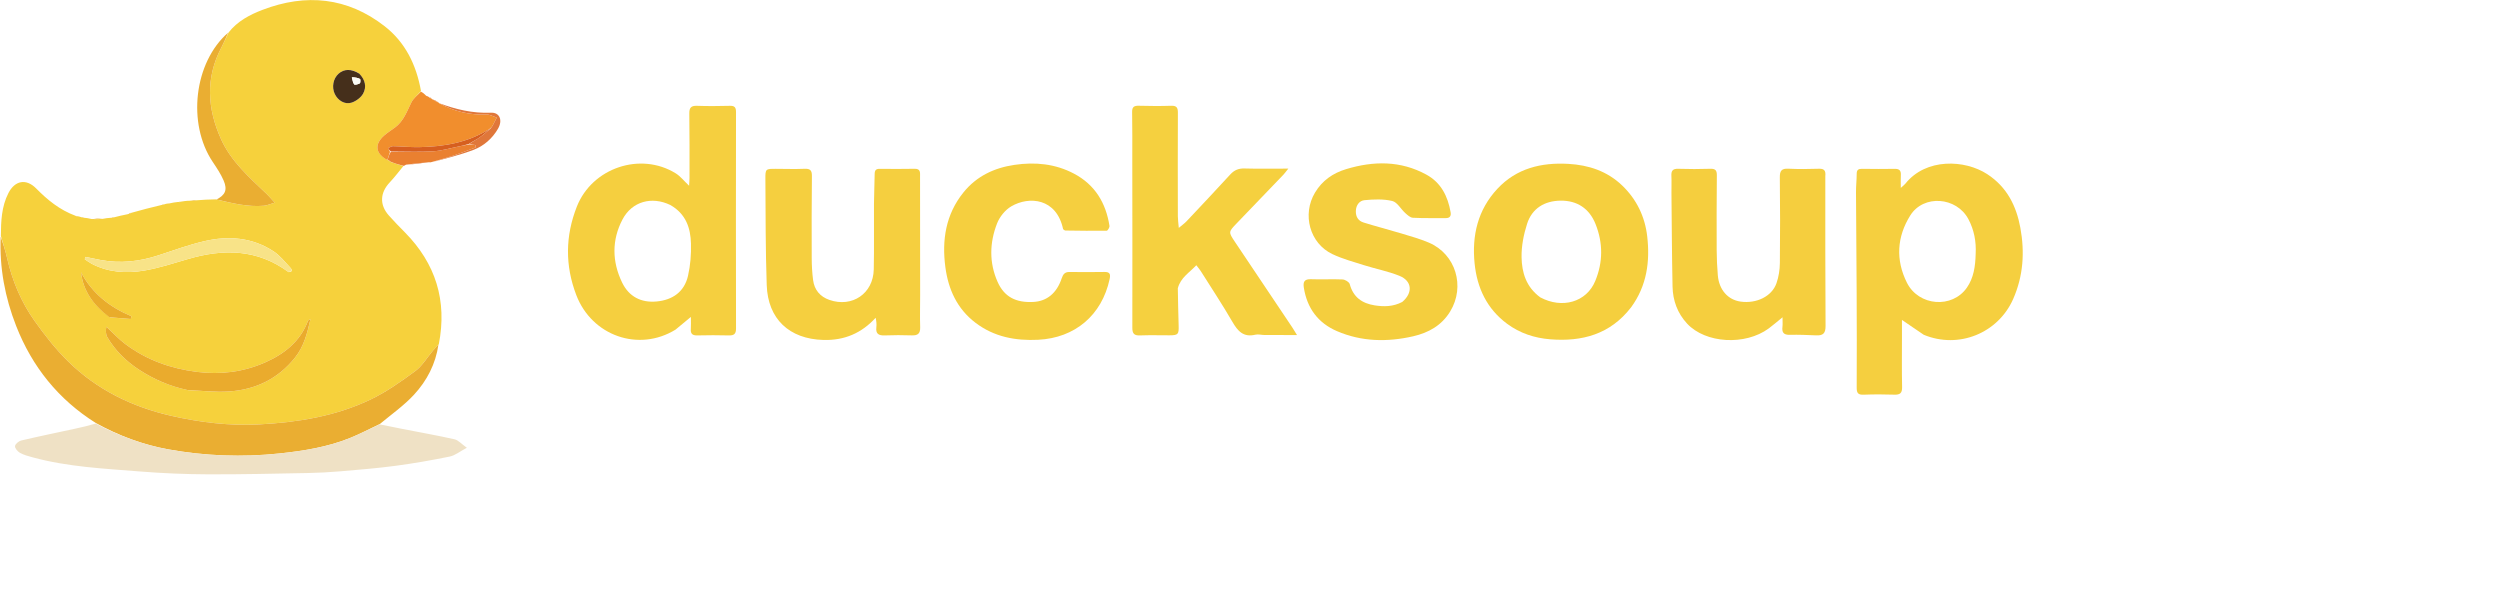
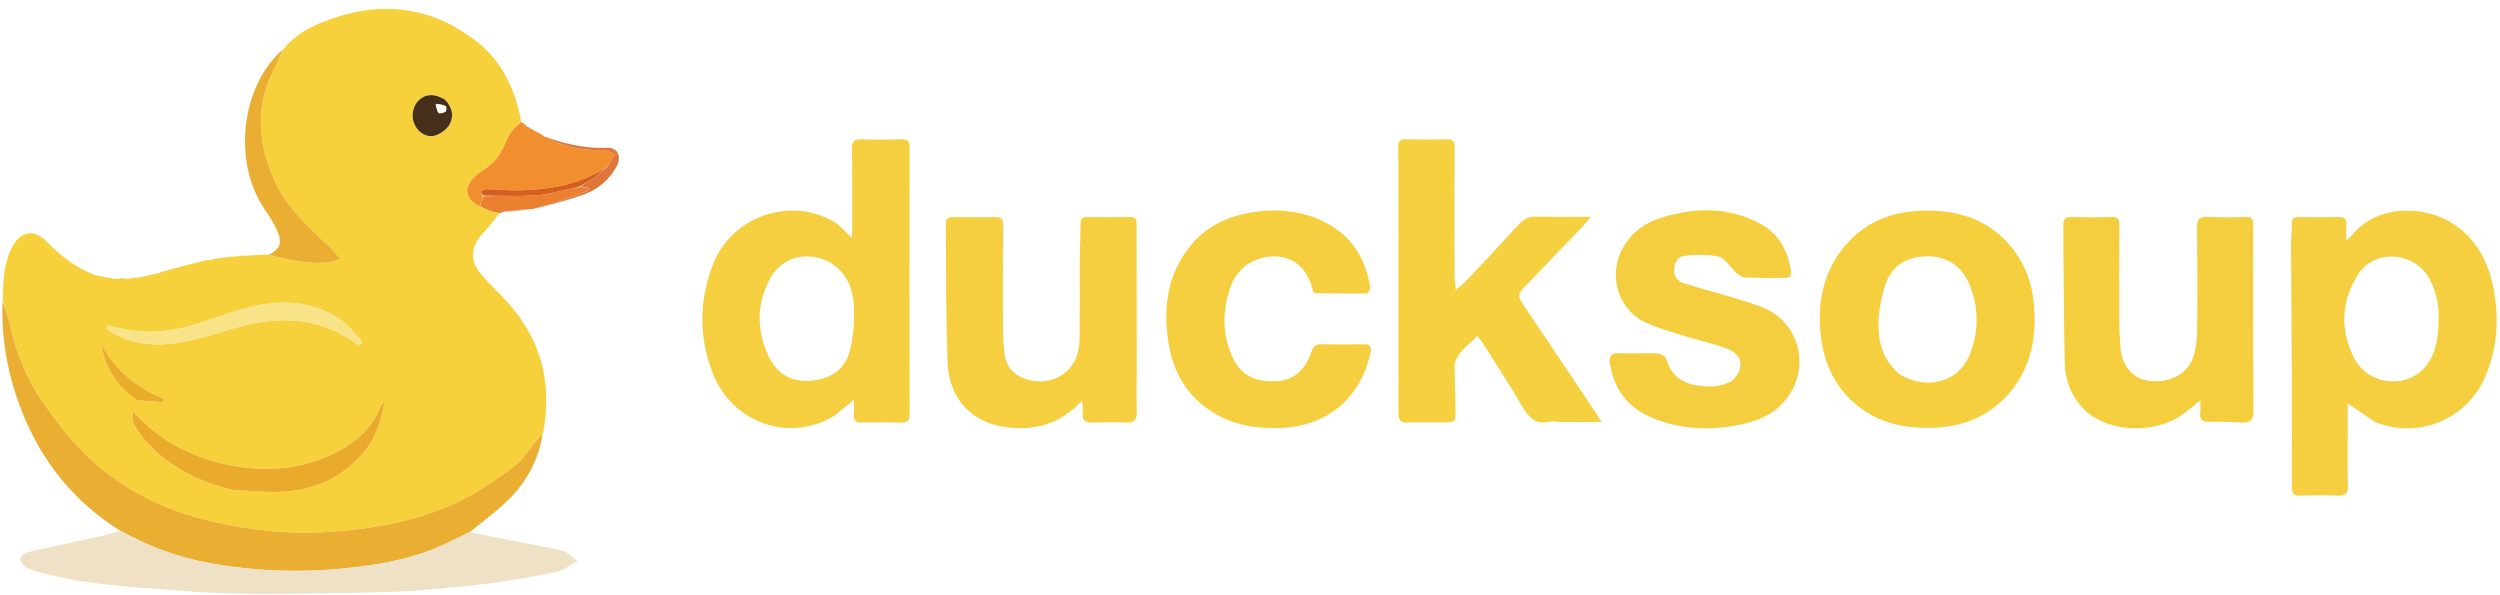
- <svg xmlns="http://www.w3.org/2000/svg" version="1.1" id="Layer_1" x="0px" y="0px" width="100%" viewBox="329 88 1749 417" enable-background="new 325 85 1753 420" xml:space="preserve">
+ <svg xmlns="http://www.w3.org/2000/svg" version="1.1" id="Layer_1" x="0px" y="0px" width="100%" viewBox="328 83 1418 337" enable-background="new 328 83 1418 337" xml:space="preserve">
  <path fill="#F6D13C" opacity="1" stroke="none" d=" M408.853,240.022   C411.839,239.265 414.825,238.508 418.501,237.821   C419.745,237.559 420.3,237.226 420.855,236.893   C427.717,234.999 434.579,233.105 441.967,231.419   C442.952,231.413 443.41,231.2 443.868,230.987   C444.672,230.711 445.476,230.434 446.799,230.328   C447.581,230.587 447.776,230.492 447.903,230.215   C449.716,229.836 451.529,229.458 453.823,229.272   C454.303,229.465 454.667,229.467 454.667,229.467   C454.667,229.467 454.916,229.161 454.916,229.161   C457.067,228.813 459.218,228.464 462.034,228.407   C464.104,228.499 465.51,228.299 466.915,228.1   C471.05,227.794 475.185,227.488 480.032,227.47   C491.575,230.195 502.382,232.922 513.625,231.942   C515.759,231.757 517.825,230.775 521.169,229.794   C518.768,227.157 517.376,225.433 515.787,223.914   C503.539,212.213 490.662,201.07 483.523,185.094   C474.009,163.805 472.701,142.613 483.782,121.42   C485.612,117.92 487.213,114.3 488.92,110.736   C495.092,102.821 503.738,98.297 512.707,94.874   C543.091,83.277 572.029,86.089 598.03,106.294   C612.511,117.547 620.292,133.368 623.52,151.701   C620.981,154.647 618.185,156.829 616.768,159.693   C613.619,166.059 611.287,172.85 605.24,177.282   C602.714,179.134 600.018,180.792 597.681,182.856   C590.712,189.01 591.661,195.556 600.227,200.003   C600.442,200.045 600.878,200.067 601.01,200.283   C601.423,200.678 601.704,200.857 602.237,201.298   C605.401,202.425 608.313,203.291 611.225,204.157   C608.07,207.961 605.106,211.946 601.72,215.533   C594.866,222.793 594.394,231.197 600.961,238.665   C604.572,242.772 608.432,246.667 612.273,250.564   C633.755,272.357 641.97,298.268 635.985,328.872   C634.216,330.663 632.984,331.997 631.812,333.382   C627.741,338.192 624.414,344.002 619.481,347.636   C609.507,354.983 599.201,362.275 588.074,367.579   C563.654,379.22 537.237,383.471 510.431,384.903   C489.611,386.016 468.994,383.517 448.714,378.882   C421.337,372.623 396.726,360.572 376.604,340.79   C367.912,332.245 360.27,322.456 353.186,312.496   C343.783,299.275 337.572,284.408 333.954,268.503   C332.771,263.303 331.072,258.221 329.609,253.085   C329.684,242.783 330.048,232.525 334.896,223.072   C339.433,214.225 347.294,212.746 354.277,219.816   C362.192,227.829 370.677,234.839 381.826,238.948   C382.176,239.306 382.534,239.481 382.534,239.481   C382.534,239.481 382.886,239.244 382.886,239.244   C383.736,239.341 384.586,239.439 385.868,239.939   C386.801,240.343 387.301,240.343 387.801,240.343   C389.326,240.498 390.85,240.653 393.013,241.205   C396.073,241.432 398.496,241.261 400.918,241.089   C402.753,240.758 404.588,240.426 406.942,240.34   C407.925,240.398 408.389,240.21 408.853,240.022  M460.679,360.97   C470.21,361.327 479.797,362.513 489.259,361.865   C507.894,360.589 523.668,352.994 535.509,338.035   C541.621,330.314 543.917,321.264 546.198,311.306   C545.046,311.975 544.609,312.073 544.524,312.301   C539.126,326.869 527.844,335.669 514.346,341.605   C499.232,348.252 483.331,350.277 466.727,348.167   C448.357,345.833 431.598,339.847 416.795,328.793   C411.987,325.202 407.868,320.687 403.434,316.594   C402.864,319.079 402.898,321.872 404.127,323.962   C409.591,333.255 417.146,340.659 426.135,346.555   C436.494,353.35 447.697,358.217 460.679,360.97  M530.975,278.404   C534.86,278.095 532.499,275.687 531.772,274.907   C528.187,271.061 524.791,266.767 520.478,263.922   C505.429,253.997 488.689,252.774 471.644,256.808   C460.842,259.364 450.328,263.182 439.758,266.659   C426.579,270.994 413.217,272.472 399.512,269.92   C395.938,269.255 392.389,268.462 388.828,267.728   C388.645,268.27 388.463,268.813 388.28,269.355   C389.862,270.399 391.367,271.588 393.037,272.465   C404.728,278.603 417.36,279.424 429.929,277.28   C440.331,275.505 450.486,272.15 460.657,269.177   C485.222,261.996 508.784,262.056 530.975,278.404  M580.062,139.274   C574.697,136.031 569.728,136.128 565.872,139.551   C562.085,142.913 560.943,148.957 563.194,153.726   C565.347,158.288 570.216,161.36 574.99,159.799   C578.1,158.783 581.528,156.262 583.06,153.457   C585.607,148.794 584.505,143.79 580.062,139.274  M405.913,310.019   C410.777,310.4 415.642,310.78 420.506,311.16   C420.654,310.524 420.802,309.889 420.95,309.253   C405.758,302.871 393.437,293.263 385.659,278.472   C387.246,292.079 394.797,301.856 405.913,310.019  z" />
  <path fill="#F5CF3F" opacity="1" stroke="none" d=" M801.589,318.62   C775.777,334.482 743.071,322.918 732.171,294.431   C724.251,273.734 724.466,253.075 732.567,232.521   C743.242,205.435 777.093,194.012 801.746,209.279   C805.04,211.319 807.555,214.615 811.078,217.94   C811.201,215.816 811.384,214.134 811.383,212.453   C811.379,197.454 811.46,182.452 811.241,167.455   C811.181,163.332 812.475,161.88 816.657,162.03   C824.314,162.305 831.99,162.214 839.652,162.028   C842.956,161.948 843.919,163.16 843.914,166.388   C843.834,216.887 843.824,267.386 843.919,317.885   C843.927,321.741 842.388,322.746 838.859,322.66   C831.53,322.483 824.19,322.459 816.863,322.657   C813.33,322.752 812.01,321.436 812.298,317.991   C812.485,315.752 812.333,313.484 812.333,309.716   C808.051,313.266 804.96,315.828 801.589,318.62  M797.931,231.406   C785.006,225.164 771.16,228.88 764.514,241.501   C756.922,255.917 757.156,271.039 764.233,285.663   C768.996,295.506 777.493,299.93 788.382,298.912   C799.574,297.865 807.753,292.161 810.328,280.985   C812.018,273.652 812.603,265.88 812.397,258.34   C812.102,247.522 808.916,237.641 797.931,231.406  z" />
  <path fill="#F5CF3F" opacity="1" stroke="none" d=" M1674.855,322.213   C1669.797,318.813 1665.079,315.577 1659.61,311.827   C1659.61,316.43 1659.609,320.35 1659.61,324.271   C1659.614,335.762 1659.452,347.257 1659.708,358.742   C1659.803,362.978 1658.326,364.25 1654.247,364.105   C1647.095,363.85 1639.92,363.848 1632.77,364.128   C1628.987,364.277 1627.926,362.98 1627.945,359.297   C1628.057,337.148 1628.012,314.998 1627.915,292.849   C1627.813,269.392 1627.562,245.936 1627.457,222.48   C1627.438,218.161 1627.929,213.84 1627.95,209.52   C1627.963,206.857 1629.136,206.084 1631.609,206.115   C1639.269,206.212 1646.933,206.276 1654.59,206.129   C1657.947,206.065 1659.027,207.495 1658.829,210.63   C1658.667,213.205 1658.796,215.798 1658.796,219.462   C1660.461,217.931 1661.368,217.29 1662.033,216.458   C1676.429,198.447 1703.602,199.617 1719.275,209.835   C1733.072,218.83 1739.64,232.095 1742.444,247.362   C1745.556,264.305 1744.546,281.03 1737.393,297.232   C1726.896,321.007 1699.372,332.383 1674.855,322.213  M1711.181,265.452   C1711.629,256.964 1710.085,248.872 1706.102,241.34   C1697.829,225.699 1674.746,223.928 1665.459,238.675   C1656.015,253.672 1655.124,269.924 1663.08,285.783   C1671.352,302.273 1694.806,303.992 1705.042,289.219   C1709.722,282.465 1710.98,274.519 1711.181,265.452  z" />
  <path fill="#F5D03F" opacity="1" stroke="none" d=" M1153,289.67   C1153.168,298.593 1153.305,307.081 1153.574,315.565   C1153.776,321.926 1153.281,322.568 1147.135,322.585   C1140.303,322.605 1133.464,322.383 1126.644,322.658   C1122.549,322.823 1121.171,321.512 1121.182,317.312   C1121.279,278.158 1121.189,239.004 1121.151,199.849   C1121.14,188.687 1121.248,177.521 1121.034,166.362   C1120.962,162.637 1122.54,161.903 1125.809,161.983   C1133.302,162.166 1140.81,162.265 1148.298,161.993   C1152.165,161.853 1153.067,163.296 1153.05,166.901   C1152.929,191.06 1152.984,215.219 1153.03,239.378   C1153.034,241.608 1153.379,243.838 1153.68,247.442   C1156.159,245.351 1157.726,244.269 1159.003,242.914   C1169.278,232.009 1179.575,221.123 1189.685,210.066   C1192.51,206.976 1195.527,205.745 1199.731,205.87   C1209.502,206.162 1219.287,205.963 1230.304,205.963   C1228.654,208.026 1227.87,209.177 1226.919,210.169   C1215.969,221.592 1204.976,232.973 1194.034,244.405   C1188.442,250.247 1188.384,250.367 1192.862,257.076   C1206.259,277.146 1219.738,297.162 1233.173,317.206   C1234.073,318.55 1234.878,319.956 1236.382,322.396   C1228.181,322.396 1220.943,322.42 1213.706,322.38   C1211.547,322.369 1209.265,321.667 1207.251,322.155   C1198.951,324.161 1194.966,319.68 1191.186,313.154   C1184.182,301.063 1176.452,289.393 1168.992,277.567   C1168.216,276.336 1167.23,275.238 1165.938,273.554   C1161.158,278.732 1154.979,282.137 1153,289.67  z" />
  <path fill="#F5CF3E" opacity="1" stroke="none" d=" M1470.068,303.066   C1455.466,321.945 1435.796,327.156 1413.499,325.373   C1402.519,324.495 1392.27,321.108 1383.352,314.501   C1369.218,304.029 1362.358,289.396 1360.631,272.311   C1358.655,252.766 1362.853,234.77 1376.594,220.054   C1389.995,205.7 1407.394,201.575 1426.231,202.641   C1440.341,203.44 1453.312,207.661 1463.856,217.754   C1474.043,227.505 1479.812,239.641 1481.386,253.327   C1483.407,270.901 1481.192,287.92 1470.068,303.066  M1406.597,296.043   C1421.932,304.231 1438.874,299.383 1445.014,284.63   C1450.491,271.47 1450.537,257.973 1445.23,244.713   C1440.86,233.794 1432.29,228.218 1420.701,228.373   C1409.572,228.521 1400.809,233.755 1397.336,244.619   C1394.949,252.086 1393.349,260.198 1393.49,267.983   C1393.682,278.569 1396.613,288.776 1406.597,296.043  z" />
  <path fill="#F5CF3F" opacity="1" stroke="none" d=" M905.092,325.831   C881.11,325.187 866.215,311.136 865.399,287.463   C864.545,262.7 864.638,237.902 864.47,213.118   C864.422,206.104 864.666,206.099 871.875,206.115   C878.537,206.129 885.207,206.368 891.856,206.087   C895.775,205.921 897.055,207.123 897.012,211.117   C896.802,230.266 896.799,249.419 896.877,268.57   C896.898,273.711 897.176,278.889 897.847,283.982   C898.749,290.828 902.741,295.56 909.267,297.825   C925.201,303.358 939.927,293.358 940.284,276.507   C940.609,261.215 940.339,245.912 940.435,230.614   C940.479,223.628 940.847,216.644 940.92,209.658   C940.947,207.137 941.82,206.087 944.435,206.117   C952.594,206.211 960.757,206.232 968.915,206.083   C973.19,206.005 972.665,208.866 972.668,211.516   C972.696,239.16 972.722,266.804 972.736,294.449   C972.74,301.943 972.511,309.443 972.751,316.928   C972.893,321.375 971.11,322.791 966.852,322.629   C960.533,322.39 954.192,322.431 947.872,322.658   C943.671,322.809 941.558,321.493 942.099,316.969   C942.344,314.913 942.14,312.803 941.61,310.317   C931.742,321.06 919.822,326.23 905.092,325.831  z" />
  <path fill="#F4CE3E" opacity="1" stroke="none" d=" M1310.004,299.254   C1317.606,292.852 1316.914,284.56 1308.082,280.986   C1300.115,277.761 1291.515,276.131 1283.278,273.533   C1275.835,271.184 1268.205,269.113 1261.186,265.799   C1245.242,258.27 1239.831,238.006 1248.973,222.757   C1254.052,214.285 1261.495,209.125 1270.732,206.33   C1289.914,200.526 1308.819,200.304 1326.874,210.157   C1337.165,215.772 1341.906,225.309 1343.846,236.47   C1344.303,239.102 1343.349,240.619 1340.416,240.592   C1332.755,240.519 1325.083,240.742 1317.441,240.347   C1315.597,240.252 1313.661,238.435 1312.103,237.035   C1308.99,234.239 1306.524,229.452 1303.04,228.615   C1296.841,227.126 1290.031,227.424 1283.58,228.047   C1280.14,228.379 1277.679,231.41 1277.55,235.589   C1277.423,239.69 1279.267,242.518 1282.92,243.661   C1291.641,246.389 1300.508,248.643 1309.257,251.285   C1315.781,253.255 1322.4,255.09 1328.649,257.755   C1347.468,265.782 1354.241,288.416 1343.522,305.948   C1337.532,315.746 1328.345,320.805 1317.707,323.251   C1299.632,327.406 1281.608,327.104 1264.328,319.658   C1251.105,313.961 1243.45,303.619 1241.173,289.321   C1240.507,285.142 1241.537,283.145 1246.282,283.34   C1253.597,283.641 1260.946,283.16 1268.257,283.503   C1270.037,283.586 1272.875,285.281 1273.272,286.759   C1275.716,295.873 1281.838,300.222 1290.687,301.625   C1297.224,302.661 1303.618,302.591 1310.004,299.254  z" />
  <path fill="#F5CE3E" opacity="1" stroke="none" d=" M1605.991,211.199   C1606.007,246.484 1605.906,281.292 1606.158,316.099   C1606.196,321.337 1604.287,322.836 1599.568,322.622   C1593.42,322.344 1587.255,322.09 1581.109,322.247   C1576.818,322.356 1575.516,320.556 1576.011,316.599   C1576.228,314.861 1576.047,313.074 1576.047,309.974   C1572.158,313.133 1569.384,315.579 1566.417,317.764   C1549.945,329.893 1522.211,328.295 1509.297,314.401   C1502.546,307.137 1499.314,298.238 1499.113,288.472   C1498.664,266.67 1498.572,244.86 1498.351,223.053   C1498.311,219.057 1498.518,215.051 1498.306,211.065   C1498.116,207.48 1499.248,205.961 1503.098,206.09   C1510.584,206.341 1518.091,206.329 1525.577,206.083   C1529.164,205.965 1530.133,207.275 1530.103,210.685   C1529.947,228.171 1529.917,245.659 1529.992,263.146   C1530.016,268.961 1530.304,274.789 1530.784,280.586   C1531.625,290.736 1537.828,297.753 1546.737,299.001   C1557.852,300.557 1568.592,295.366 1571.826,286.135   C1573.387,281.68 1574.14,276.733 1574.196,271.996   C1574.434,252.014 1574.388,232.026 1574.169,212.043   C1574.12,207.515 1575.386,205.791 1580.089,206.022   C1587.234,206.374 1594.413,206.292 1601.567,206.053   C1605.199,205.931 1606.402,207.376 1605.991,211.199  z" />
  <path fill="#F5CF3F" opacity="1" stroke="none" d=" M1072.753,248.336   C1068.153,226.592 1049.009,225.032 1036.479,232.367   C1032.235,234.851 1028.354,239.665 1026.552,244.29   C1021.31,257.737 1020.921,271.678 1026.886,285.138   C1031.555,295.671 1039.647,299.906 1052.003,299.236   C1061.391,298.728 1068.261,293.15 1071.726,282.812   C1072.695,279.918 1073.906,278.228 1077.234,278.279   C1085.397,278.404 1093.564,278.374 1101.728,278.261   C1105.647,278.207 1106.009,279.991 1105.283,283.339   C1099.832,308.471 1081.112,324.444 1055.28,325.709   C1039.391,326.487 1024.46,323.705 1011.425,313.791   C998.525,303.978 992.43,290.381 990.375,274.904   C987.861,255.957 990.613,237.987 1003.062,222.581   C1012.216,211.252 1024.508,205.446 1038.659,203.352   C1053.163,201.205 1067.26,202.546 1080.416,209.511   C1095.087,217.277 1102.696,229.995 1105.191,246.034   C1105.355,247.087 1103.939,249.411 1103.233,249.421   C1093.604,249.56 1083.97,249.403 1074.338,249.276   C1073.889,249.27 1073.445,248.865 1072.753,248.336  z" />
  <path fill="#EAAE32" opacity="1" stroke="none" d=" M329.462,253.525   C331.072,258.221 332.771,263.303 333.954,268.503   C337.572,284.408 343.783,299.275 353.186,312.496   C360.27,322.456 367.912,332.245 376.604,340.79   C396.726,360.572 421.337,372.623 448.714,378.882   C468.994,383.517 489.611,386.016 510.431,384.903   C537.237,383.471 563.654,379.22 588.074,367.579   C599.201,362.275 609.507,354.983 619.481,347.636   C624.414,344.002 627.741,338.192 631.812,333.382   C632.984,331.997 634.216,330.663 635.722,329.155   C633.813,342.514 627.706,354.356 618.594,364.186   C611.656,371.669 603.14,377.688 594.731,384.641   C587.525,388.058 581.044,391.509 574.279,394.262   C558.285,400.772 541.435,403.465 524.334,405.264   C498.359,407.996 472.582,407.037 446.916,402.411   C428.912,399.165 412.031,392.782 396.052,383.938   C369.896,367.514 351.496,344.617 340.298,316.02   C332.513,296.139 328.572,275.429 329.462,253.525  z" />
  <path fill="#EFE1C5" opacity="1" stroke="none" d=" M395.97,384.318   C412.031,392.782 428.912,399.165 446.916,402.411   C472.582,407.037 498.359,407.996 524.334,405.264   C541.435,403.465 558.285,400.772 574.279,394.262   C581.044,391.509 587.525,388.058 594.487,384.876   C599.904,385.883 604.96,386.986 610.037,387.984   C622.365,390.406 634.747,392.581 647.001,395.331   C649.607,395.915 651.758,398.524 655.601,401.253   C650.74,403.832 647.409,406.63 643.663,407.399   C631.04,409.99 618.315,412.205 605.542,413.907   C592.758,415.61 579.879,416.64 567.022,417.74   C559.587,418.376 552.118,418.781 544.657,418.921   C521.209,419.36 497.755,419.946 474.306,419.842   C458.553,419.772 442.766,419.109 427.063,417.853   C401.834,415.835 376.452,414.666 351.83,407.955   C348.794,407.128 345.654,406.301 342.945,404.79   C341.315,403.881 339.303,401.487 339.508,400.051   C339.725,398.526 342.175,396.564 343.968,396.141   C356.347,393.226 368.812,390.676 381.244,387.982   C386.133,386.923 391.007,385.794 395.97,384.318  z" />
  <path fill="#F18E2D" opacity="1" stroke="none" d=" M600.013,199.96   C591.661,195.556 590.712,189.01 597.681,182.856   C600.018,180.792 602.714,179.134 605.24,177.282   C611.287,172.85 613.619,166.059 616.768,159.693   C618.185,156.829 620.981,154.647 623.484,152.097   C624.803,152.81 625.789,153.582 627.071,154.904   C627.95,155.606 628.531,155.758 629.113,155.91   C629.113,155.91 629.035,155.948 629.181,156.175   C629.882,156.598 630.437,156.794 630.993,156.99   C630.993,156.99 631.002,156.996 631.161,157.3   C632.919,158.375 634.518,159.146 636.117,159.917   C636.117,159.917 636.047,159.958 636.224,160.22   C646.706,166.019 657.66,168.542 669.395,168.112   C671.743,168.026 674.148,169.518 676.527,170.282   C675.549,172.191 674.606,174.119 673.576,175.998   C673.184,176.712 672.591,177.316 671.728,178.01   C656.437,187.823 639.634,190.595 622.262,190.942   C616.167,191.064 610.06,190.392 603.955,190.281   C602.806,190.261 601.64,191.18 600.481,191.666   C600.99,192.44 601.499,193.214 601.847,194.307   C601.128,196.405 600.571,198.182 600.013,199.96  z" />
  <path fill="#EAAE32" opacity="1" stroke="none" d=" M488.599,110.856   C487.213,114.3 485.612,117.92 483.782,121.42   C472.701,142.613 474.009,163.805 483.523,185.094   C490.662,201.07 503.539,212.213 515.787,223.914   C517.376,225.433 518.768,227.157 521.169,229.794   C517.825,230.775 515.759,231.757 513.625,231.942   C502.382,232.922 491.575,230.195 480.461,227.562   C486.596,224.396 488.293,220.869 485.421,214.22   C483.463,209.687 480.645,205.477 477.871,201.352   C459.814,174.498 464.712,131.595 488.599,110.856  z" />
  <path fill="#EA8030" opacity="1" stroke="none" d=" M600.227,200.003   C600.571,198.182 601.128,196.405 602.313,194.308   C612.634,193.996 622.353,194.434 632.011,193.852   C638.152,193.482 644.202,191.601 650.291,190.388   C652.541,189.94 654.785,189.462 657.416,188.998   C659.062,189.16 660.322,189.321 661.582,189.482   C661.649,190.033 661.717,190.584 661.784,191.135   C656.447,193.099 651.153,195.191 645.762,196.99   C640.902,198.613 635.935,199.916 631.015,201.36   C630.549,201.513 630.082,201.665 628.936,201.535   C623.185,201.905 618.114,202.558 613.043,203.211   C612.659,203.463 612.275,203.715 611.558,204.062   C608.313,203.291 605.401,202.425 602.124,201.065   C601.464,200.403 601.171,200.235 600.878,200.067   C600.878,200.067 600.442,200.045 600.227,200.003  z" />
  <path fill="#E0773A" opacity="1" stroke="none" d=" M631.407,201.457   C635.935,199.916 640.902,198.613 645.762,196.99   C651.153,195.191 656.447,193.099 661.784,191.135   C661.717,190.584 661.649,190.033 661.582,189.482   C660.322,189.321 659.062,189.16 657.472,188.652   C659.555,186.979 662.106,185.848 664.347,184.276   C667.065,182.369 669.521,180.088 672.09,177.97   C672.591,177.316 673.184,176.712 673.576,175.998   C674.606,174.119 675.549,172.191 676.527,170.282   C674.148,169.518 671.743,168.026 669.395,168.112   C657.66,168.542 646.706,166.019 636.217,160.18   C647.74,164.496 659.684,167.404 672.475,166.841   C678.567,166.573 680.858,172.108 677.407,178.053   C673.449,184.874 667.552,190.088 660.321,192.837   C651.049,196.362 641.327,198.702 631.407,201.457  z" />
  <path fill="#E0773A" opacity="1" stroke="none" d=" M613.469,203.314   C618.114,202.558 623.185,201.905 628.567,201.481   C623.883,202.279 618.89,202.848 613.469,203.314  z" />
  <path fill="#EAAE32" opacity="1" stroke="none" d=" M400.626,240.869   C398.496,241.261 396.073,241.432 393.373,241.357   C395.509,240.957 397.921,240.803 400.626,240.869  z" />
  <path fill="#EAAE32" opacity="1" stroke="none" d=" M466.677,227.906   C465.51,228.299 464.104,228.499 462.444,228.513   C463.606,228.122 465.023,227.917 466.677,227.906  z" />
  <path fill="#E0773A" opacity="1" stroke="none" d=" M635.973,159.622   C634.518,159.146 632.919,158.375 631.166,157.303   C632.618,157.777 634.223,158.552 635.973,159.622  z" />
  <path fill="#EAAE32" opacity="1" stroke="none" d=" M408.652,239.852   C408.389,240.21 407.925,240.398 407.332,240.455   C407.619,240.11 408.035,239.896 408.652,239.852  z" />
  <path fill="#EAAE32" opacity="1" stroke="none" d=" M387.662,240.125   C387.301,240.343 386.801,240.343 386.222,240.193   C386.604,239.998 387.064,239.952 387.662,240.125  z" />
  <path fill="#EAAE32" opacity="1" stroke="none" d=" M420.611,236.758   C420.3,237.226 419.745,237.559 418.907,237.891   C419.206,237.467 419.787,237.045 420.611,236.758  z" />
  <path fill="#EAAE32" opacity="1" stroke="none" d=" M443.657,230.833   C443.41,231.2 442.952,231.413 442.357,231.504   C442.629,231.147 443.038,230.913 443.657,230.833  z" />
  <path fill="#E0773A" opacity="1" stroke="none" d=" M630.844,156.728   C630.437,156.794 629.882,156.598 629.185,156.132   C629.595,156.064 630.145,156.265 630.844,156.728  z" />
  <path fill="#E0773A" opacity="1" stroke="none" d=" M628.955,155.646   C628.531,155.758 627.95,155.606 627.202,155.195   C627.624,155.084 628.211,155.233 628.955,155.646  z" />
  <path fill="#EAAE32" opacity="1" stroke="none" d=" M382.691,239.128   C382.886,239.244 382.534,239.481 382.534,239.481   C382.534,239.481 382.176,239.306 382.11,239.171   C382.043,239.037 382.496,239.012 382.691,239.128  z" />
  <path fill="#EAAE32" opacity="1" stroke="none" d=" M447.702,230.176   C447.776,230.492 447.581,230.587 447.228,230.412   C447.139,230.326 447.501,230.136 447.702,230.176  z" />
  <path fill="#EAAE32" opacity="1" stroke="none" d=" M454.709,229.122   C454.916,229.161 454.667,229.467 454.667,229.467   C454.667,229.467 454.303,229.465 454.214,229.367   C454.124,229.269 454.502,229.082 454.709,229.122  z" />
  <path fill="#EAAB2D" opacity="1" stroke="none" d=" M460.263,360.892   C447.697,358.217 436.494,353.35 426.135,346.555   C417.146,340.659 409.591,333.255 404.127,323.962   C402.898,321.872 402.864,319.079 403.434,316.594   C407.868,320.687 411.987,325.202 416.795,328.793   C431.598,339.847 448.357,345.833 466.727,348.167   C483.331,350.277 499.232,348.252 514.346,341.605   C527.844,335.669 539.126,326.869 544.524,312.301   C544.609,312.073 545.046,311.975 546.198,311.306   C543.917,321.264 541.621,330.314 535.509,338.035   C523.668,352.994 507.894,360.589 489.259,361.865   C479.797,362.513 470.21,361.327 460.263,360.892  z" />
  <path fill="#F8E388" opacity="1" stroke="none" d=" M530.657,278.253   C508.784,262.056 485.222,261.996 460.657,269.177   C450.486,272.15 440.331,275.505 429.929,277.28   C417.36,279.424 404.728,278.603 393.037,272.465   C391.367,271.588 389.862,270.399 388.28,269.355   C388.463,268.813 388.645,268.27 388.828,267.728   C392.389,268.462 395.938,269.255 399.512,269.92   C413.217,272.472 426.579,270.994 439.758,266.659   C450.328,263.182 460.842,259.364 471.644,256.808   C488.689,252.774 505.429,253.997 520.478,263.922   C524.791,266.767 528.187,271.061 531.772,274.907   C532.499,275.687 534.86,278.095 530.657,278.253  z" />
  <path fill="#452F1B" opacity="1" stroke="none" d=" M580.351,139.513   C584.505,143.79 585.607,148.794 583.06,153.457   C581.528,156.262 578.1,158.783 574.99,159.799   C570.216,161.36 565.347,158.288 563.194,153.726   C560.943,148.957 562.085,142.913 565.872,139.551   C569.728,136.128 574.697,136.031 580.351,139.513  M575.07,142.174   C575.594,143.843 575.788,145.777 576.805,147.055   C577.219,147.576 579.609,146.979 580.727,146.287   C581.251,145.962 581.275,143.443 580.862,143.235   C579.219,142.406 577.314,142.096 575.07,142.174  z" />
  <path fill="#E9AC2B" opacity="1" stroke="none" d=" M405.519,309.96   C394.797,301.856 387.246,292.079 385.659,278.472   C393.437,293.263 405.758,302.871 420.95,309.253   C420.802,309.889 420.654,310.524 420.506,311.16   C415.642,310.78 410.777,310.4 405.519,309.96  z" />
  <path fill="#F18E2D" opacity="1" stroke="none" d=" M601.01,200.283   C601.171,200.235 601.464,200.403 601.871,200.804   C601.704,200.857 601.423,200.678 601.01,200.283  z" />
  <path fill="none" opacity="1" stroke="none" d=" M798.259,231.587   C808.916,237.641 812.102,247.522 812.397,258.34   C812.603,265.88 812.018,273.652 810.328,280.985   C807.753,292.161 799.574,297.865 788.382,298.912   C777.493,299.93 768.996,295.506 764.233,285.663   C757.156,271.039 756.922,255.917 764.514,241.501   C771.16,228.88 785.006,225.164 798.259,231.587  z" />
  <path fill="none" opacity="1" stroke="none" d=" M1711.172,265.935   C1710.98,274.519 1709.722,282.465 1705.042,289.219   C1694.806,303.992 1671.352,302.273 1663.08,285.783   C1655.124,269.924 1656.015,253.672 1665.459,238.675   C1674.746,223.928 1697.829,225.699 1706.102,241.34   C1710.085,248.872 1711.629,256.964 1711.172,265.935  z" />
  <path fill="none" opacity="1" stroke="none" d=" M1406.296,295.83   C1396.613,288.776 1393.682,278.569 1393.49,267.983   C1393.349,260.198 1394.949,252.086 1397.336,244.619   C1400.809,233.755 1409.572,228.521 1420.701,228.373   C1432.29,228.218 1440.86,233.794 1445.23,244.713   C1450.537,257.973 1450.491,271.47 1445.014,284.63   C1438.874,299.383 1421.932,304.231 1406.296,295.83  z" />
  <path fill="#D65F1F" opacity="1" stroke="none" d=" M671.728,178.01   C669.521,180.088 667.065,182.369 664.347,184.276   C662.106,185.848 659.555,186.979 657.086,188.652   C654.785,189.462 652.541,189.94 650.291,190.388   C644.202,191.601 638.152,193.482 632.011,193.852   C622.353,194.434 612.634,193.996 602.474,193.988   C601.499,193.214 600.99,192.44 600.481,191.666   C601.64,191.18 602.806,190.261 603.955,190.281   C610.06,190.392 616.167,191.064 622.262,190.942   C639.634,190.595 656.437,187.823 671.728,178.01  z" />
  <path fill="#FBFBF4" opacity="1" stroke="none" d=" M575.288,141.883   C577.314,142.096 579.219,142.406 580.862,143.235   C581.275,143.443 581.251,145.962 580.727,146.287   C579.609,146.979 577.219,147.576 576.805,147.055   C575.788,145.777 575.594,143.843 575.288,141.883  z" />
</svg>
